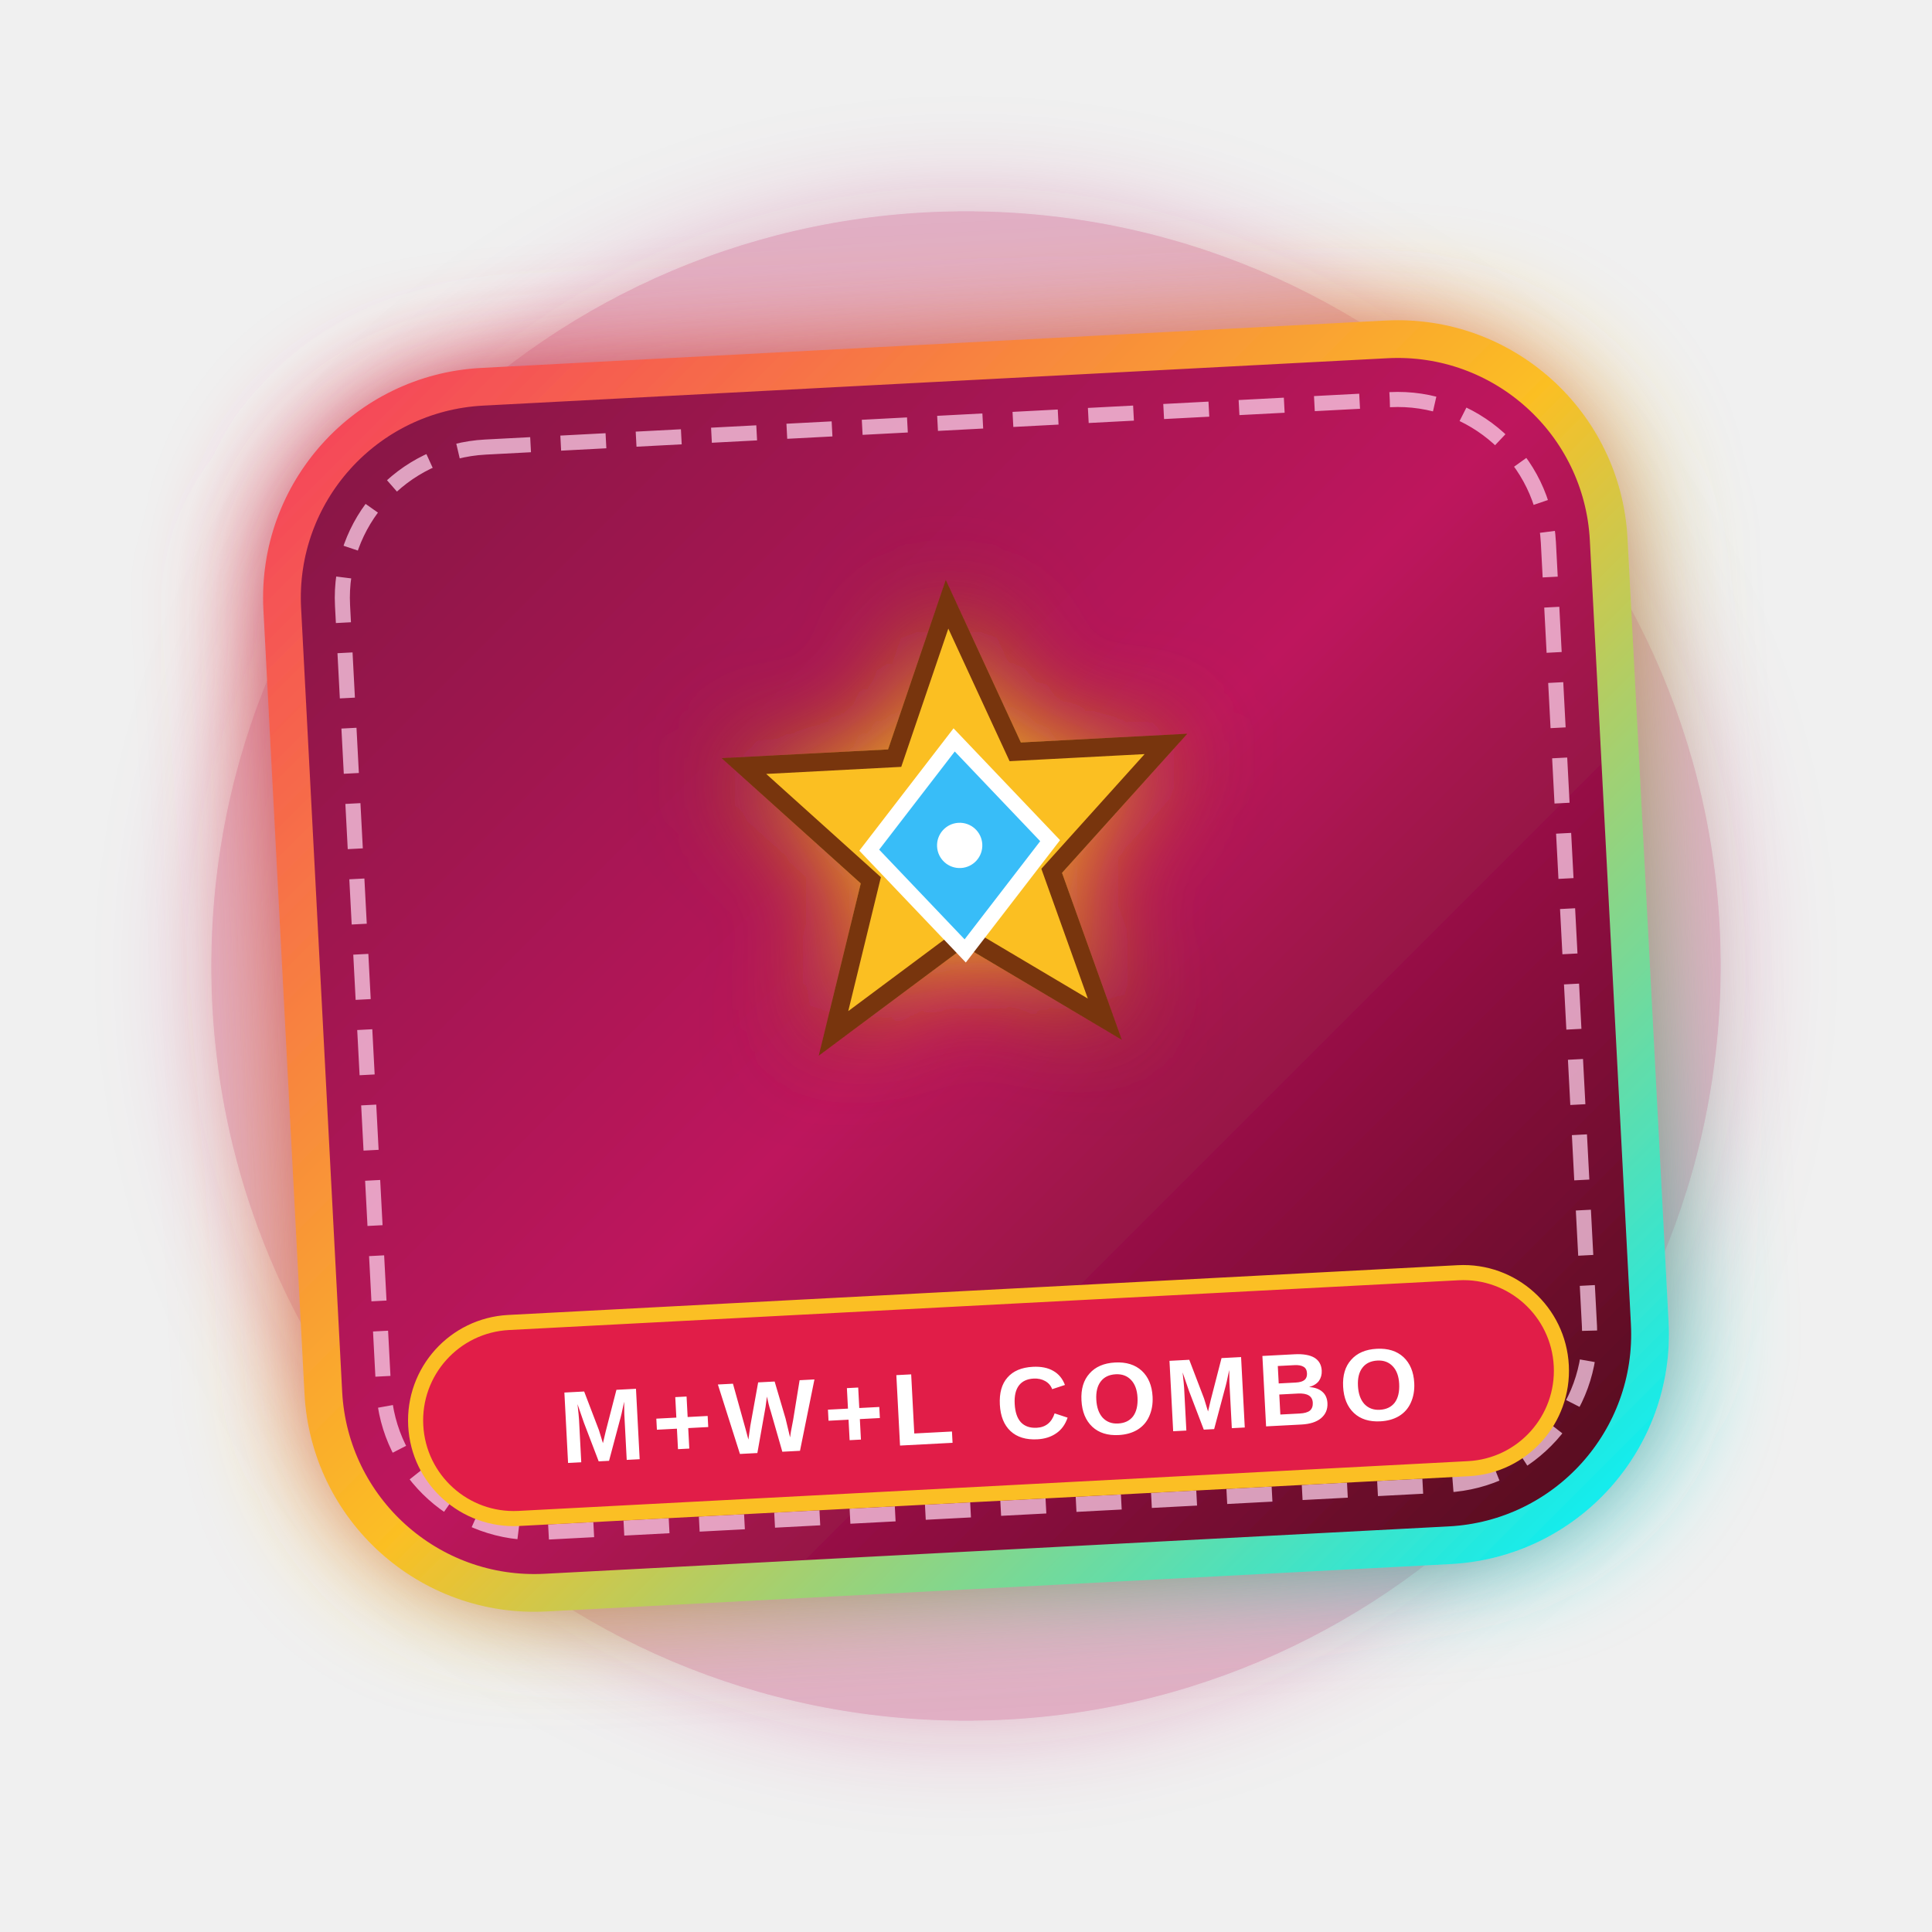
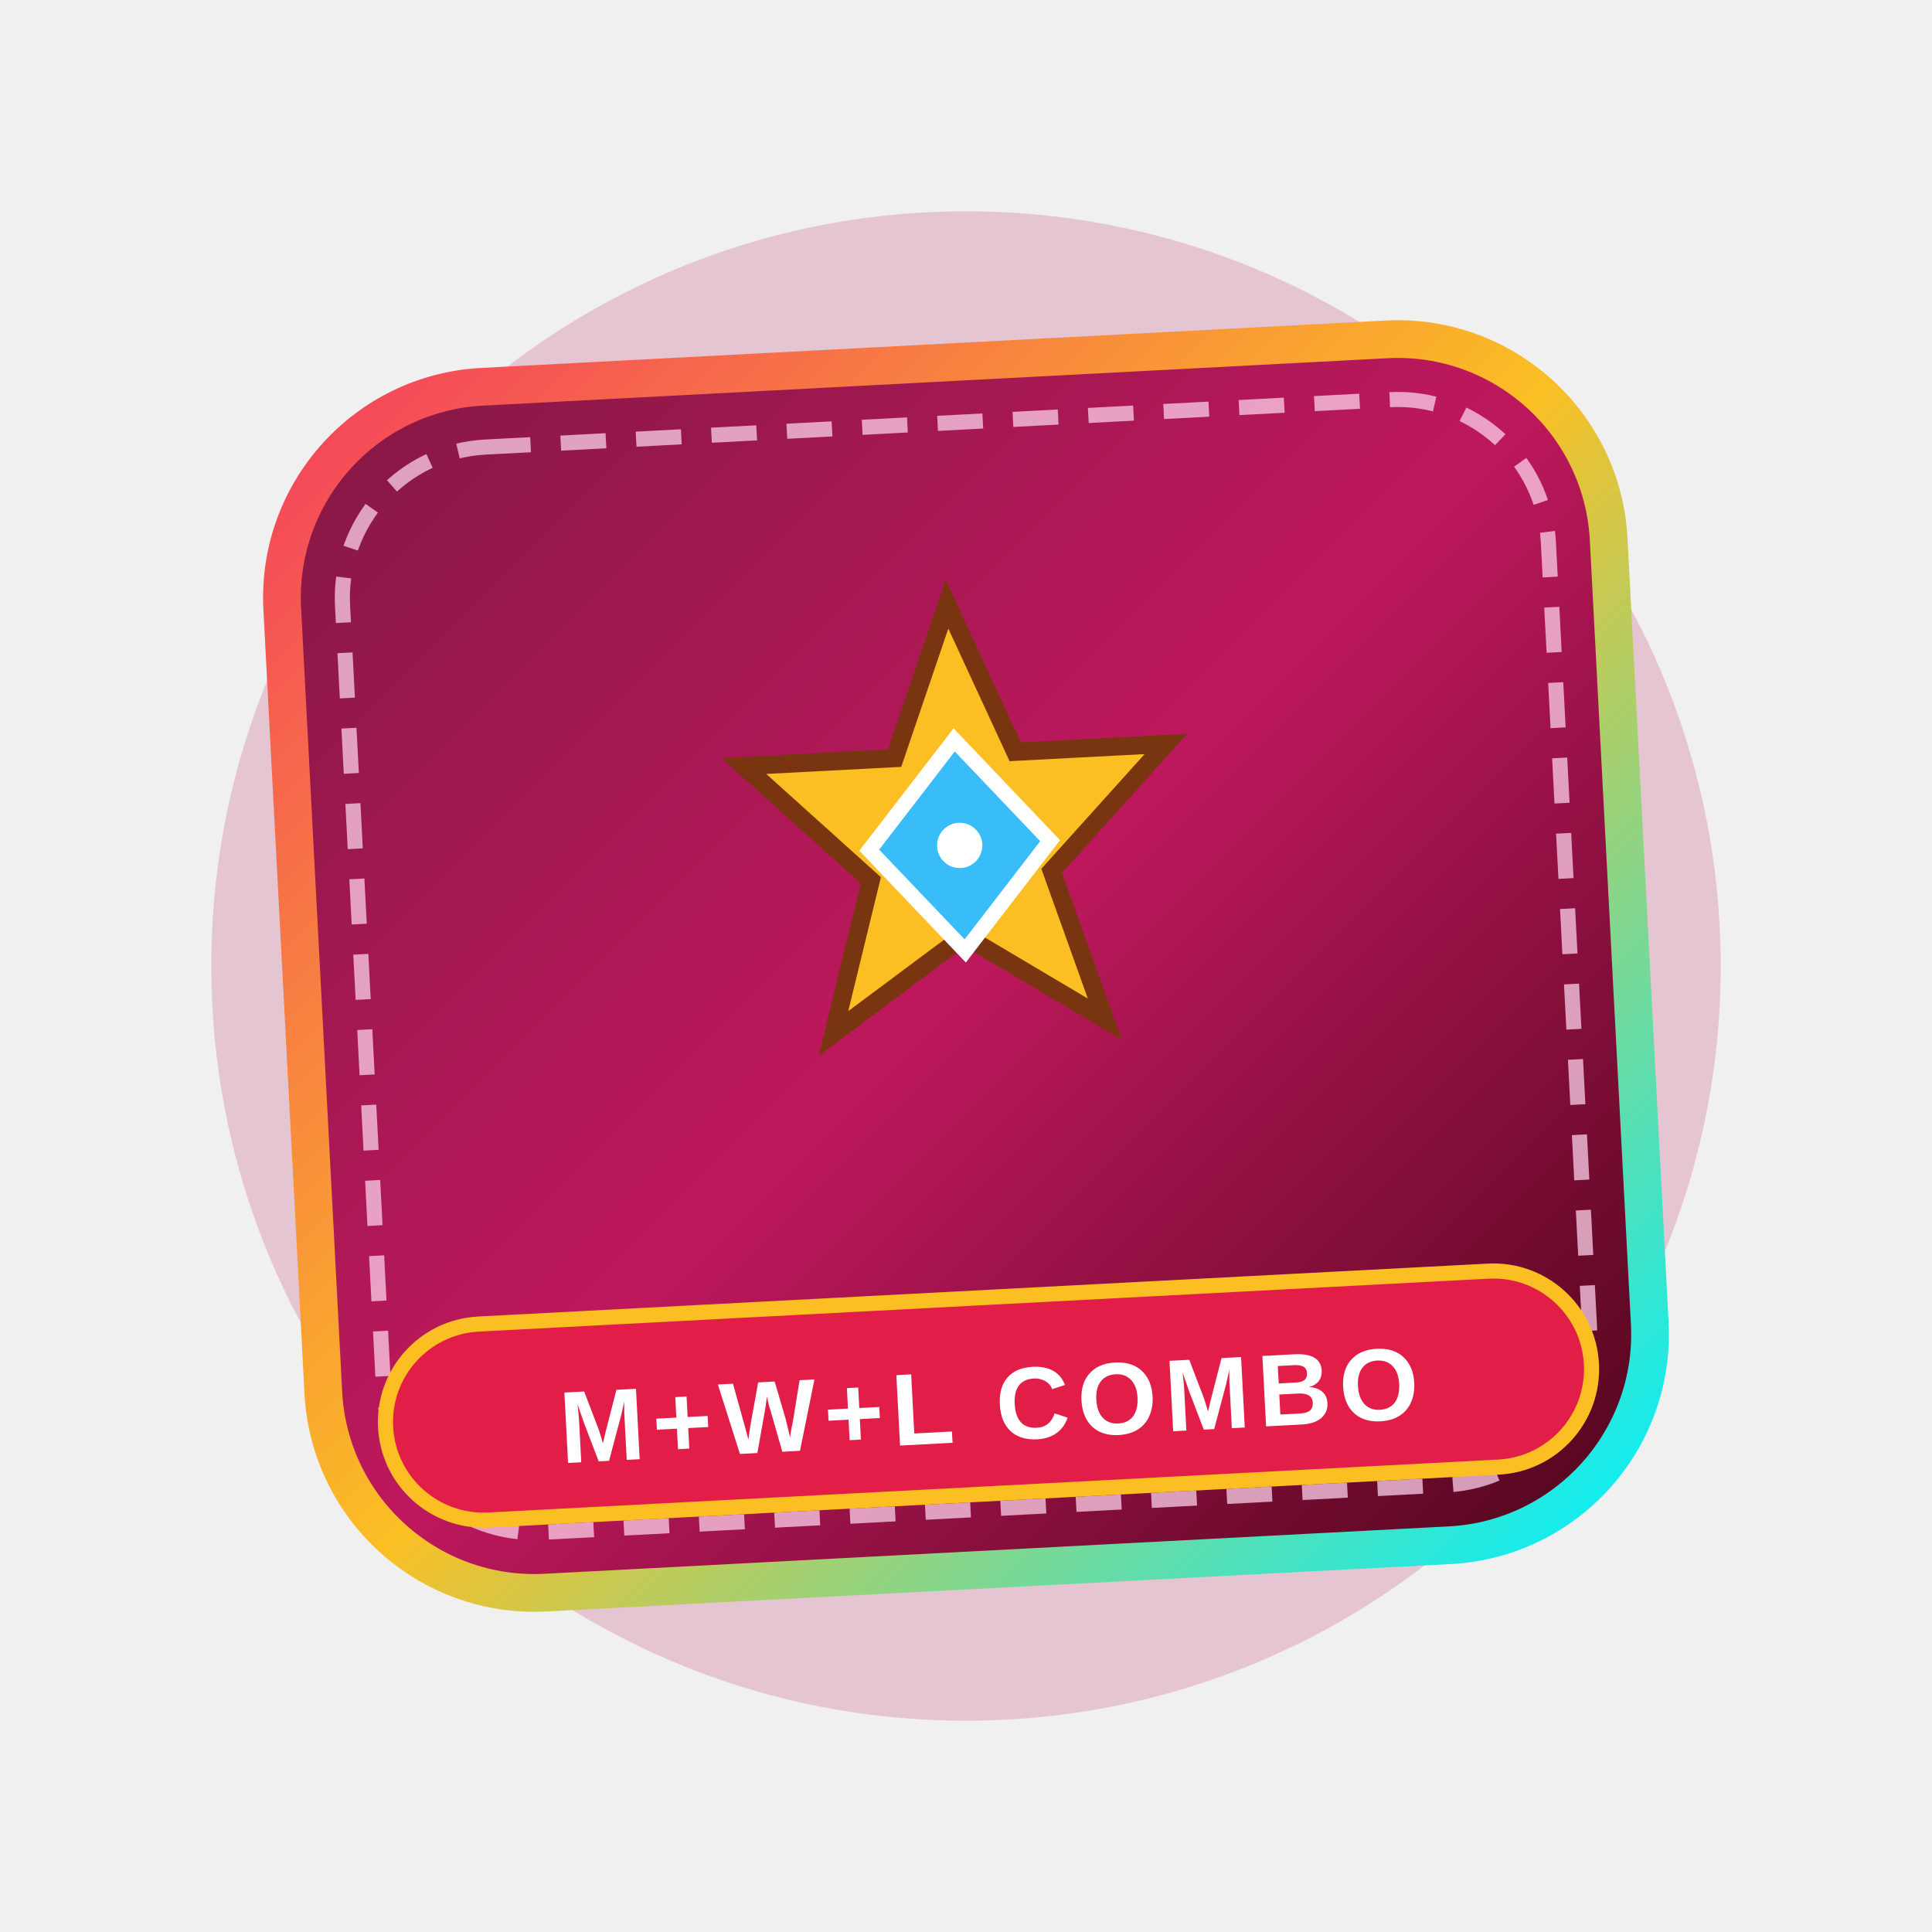
<svg xmlns="http://www.w3.org/2000/svg" viewBox="0 0 128 128" width="128" height="128">
  <defs>
    <linearGradient id="comboBg" x1="0%" y1="0%" x2="100%" y2="100%">
      <stop offset="0%" stop-color="#831843" />
      <stop offset="50%" stop-color="#be185d" />
      <stop offset="100%" stop-color="#4c0519" />
    </linearGradient>
    <linearGradient id="comboBorder" x1="0%" y1="0%" x2="100%" y2="100%">
      <stop offset="0%" stop-color="#f43f5e" />
      <stop offset="50%" stop-color="#fbbf24" />
      <stop offset="100%" stop-color="#00f0ff" />
    </linearGradient>
-     <filter id="comboGlow" x="-20%" y="-20%" width="140%" height="140%">
-       <feGaussianBlur stdDeviation="3.5" result="blur" />
-       <feMerge>
-         <feMergeNode in="blur" />
-         <feMergeNode in="SourceGraphic" />
-       </feMerge>
-     </filter>
  </defs>
-   <circle cx="64" cy="64" r="50" fill="#be185d" opacity="0.3" filter="url(#comboGlow)" />
+   <circle cx="64" cy="64" r="50" fill="#be185d" opacity="0.2" />
  <g transform="rotate(-3 64 64)">
-     <rect x="20" y="24" width="88" height="80" rx="14" fill="url(#comboBg)" stroke="url(#comboBorder)" stroke-width="2.5" filter="url(#comboGlow)" />
+     <rect x="20" y="24" width="88" height="80" rx="14" fill="url(#comboBg)" stroke="url(#comboBorder)" stroke-width="2.5" />
    <rect x="24" y="28" width="80" height="72" rx="10" fill="none" stroke="#fbcfe8" stroke-width="1" stroke-dasharray="3 2" opacity="0.75" />
    <g transform="translate(64, 56)">
-       <polygon points="0,-16 4,-6 14,-6 6,2 9,12 0,6 -9,12 -6,2 -14,-6 -4,-6" fill="#fbbf24" stroke="#78350f" stroke-width="1.2" filter="url(#comboGlow)" />
+       <polygon points="0,-16 4,-6 14,-6 6,2 9,12 0,6 -9,12 -6,2 -14,-6 -4,-6" fill="#fbbf24" stroke="#78350f" stroke-width="1.2" />
      <polygon points="0,-7 6,0 0,7 -6,0" fill="#38bdf8" stroke="#ffffff" stroke-width="1" />
      <circle cx="0" cy="0" r="1.5" fill="#ffffff" />
    </g>
-     <rect x="26" y="86" width="76" height="13" rx="6.5" fill="#e11d48" stroke="#fbbf24" stroke-width="1" />
+     <rect x="24" y="86" width="80" height="13" rx="6.5" fill="#e11d48" stroke="#fbbf24" stroke-width="1" />
    <text x="64" y="95.5" font-family="'Poppins', sans-serif, Arial" font-size="6.8" font-weight="900" fill="#ffffff" text-anchor="middle" letter-spacing="0.5">M+W+L COMBO</text>
  </g>
</svg>
